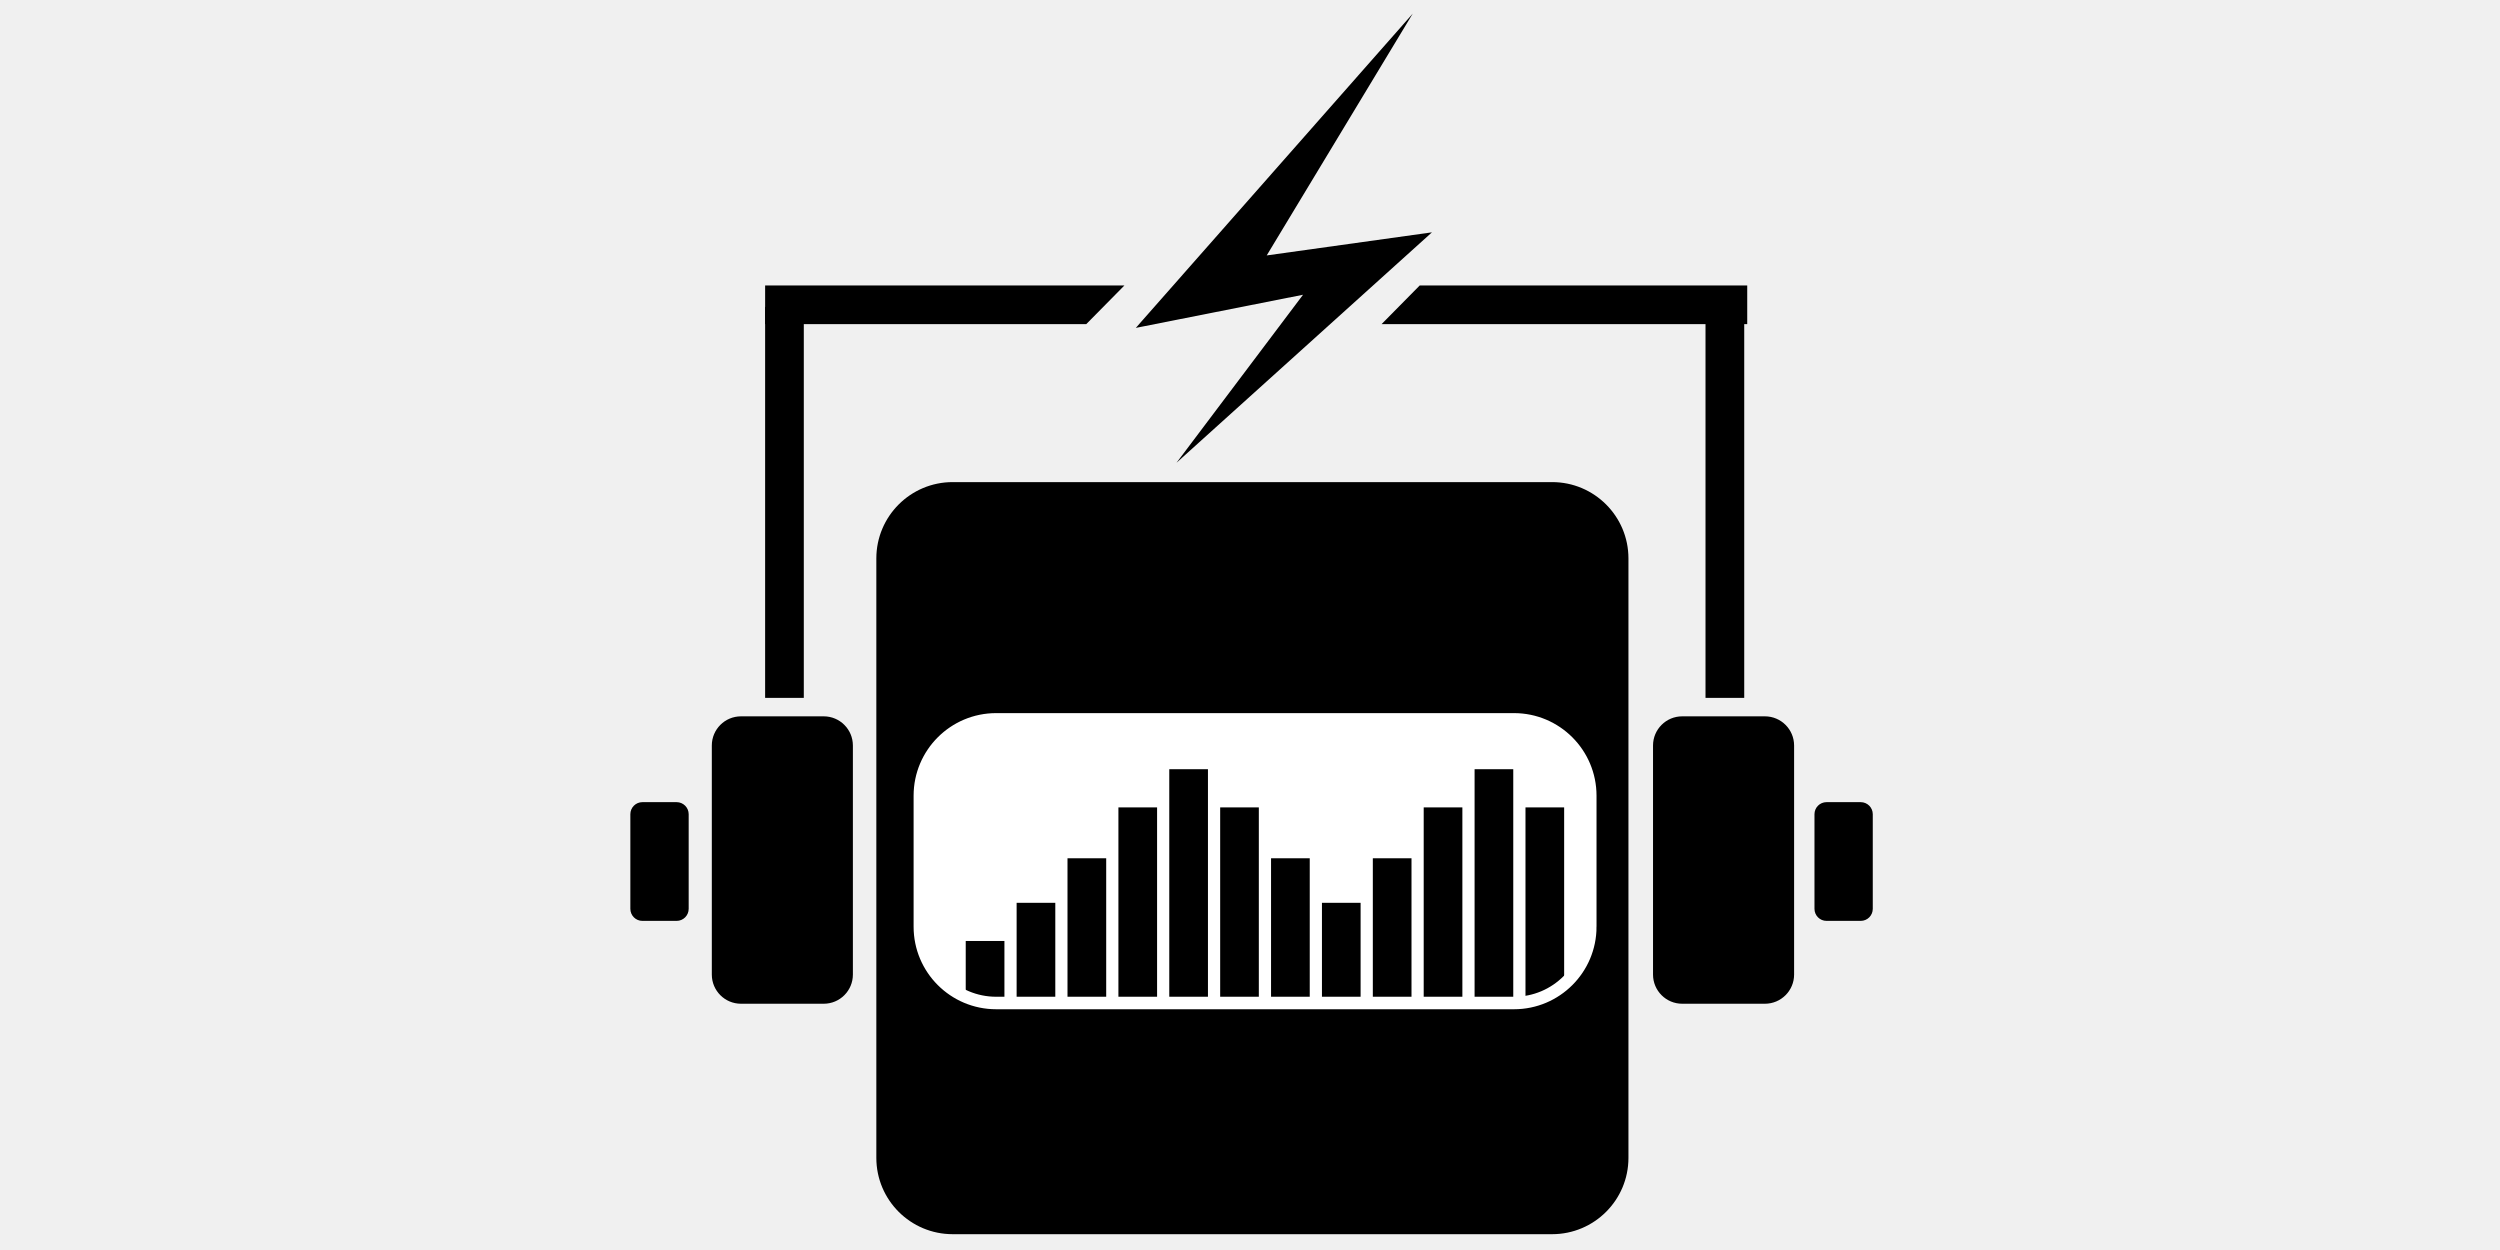
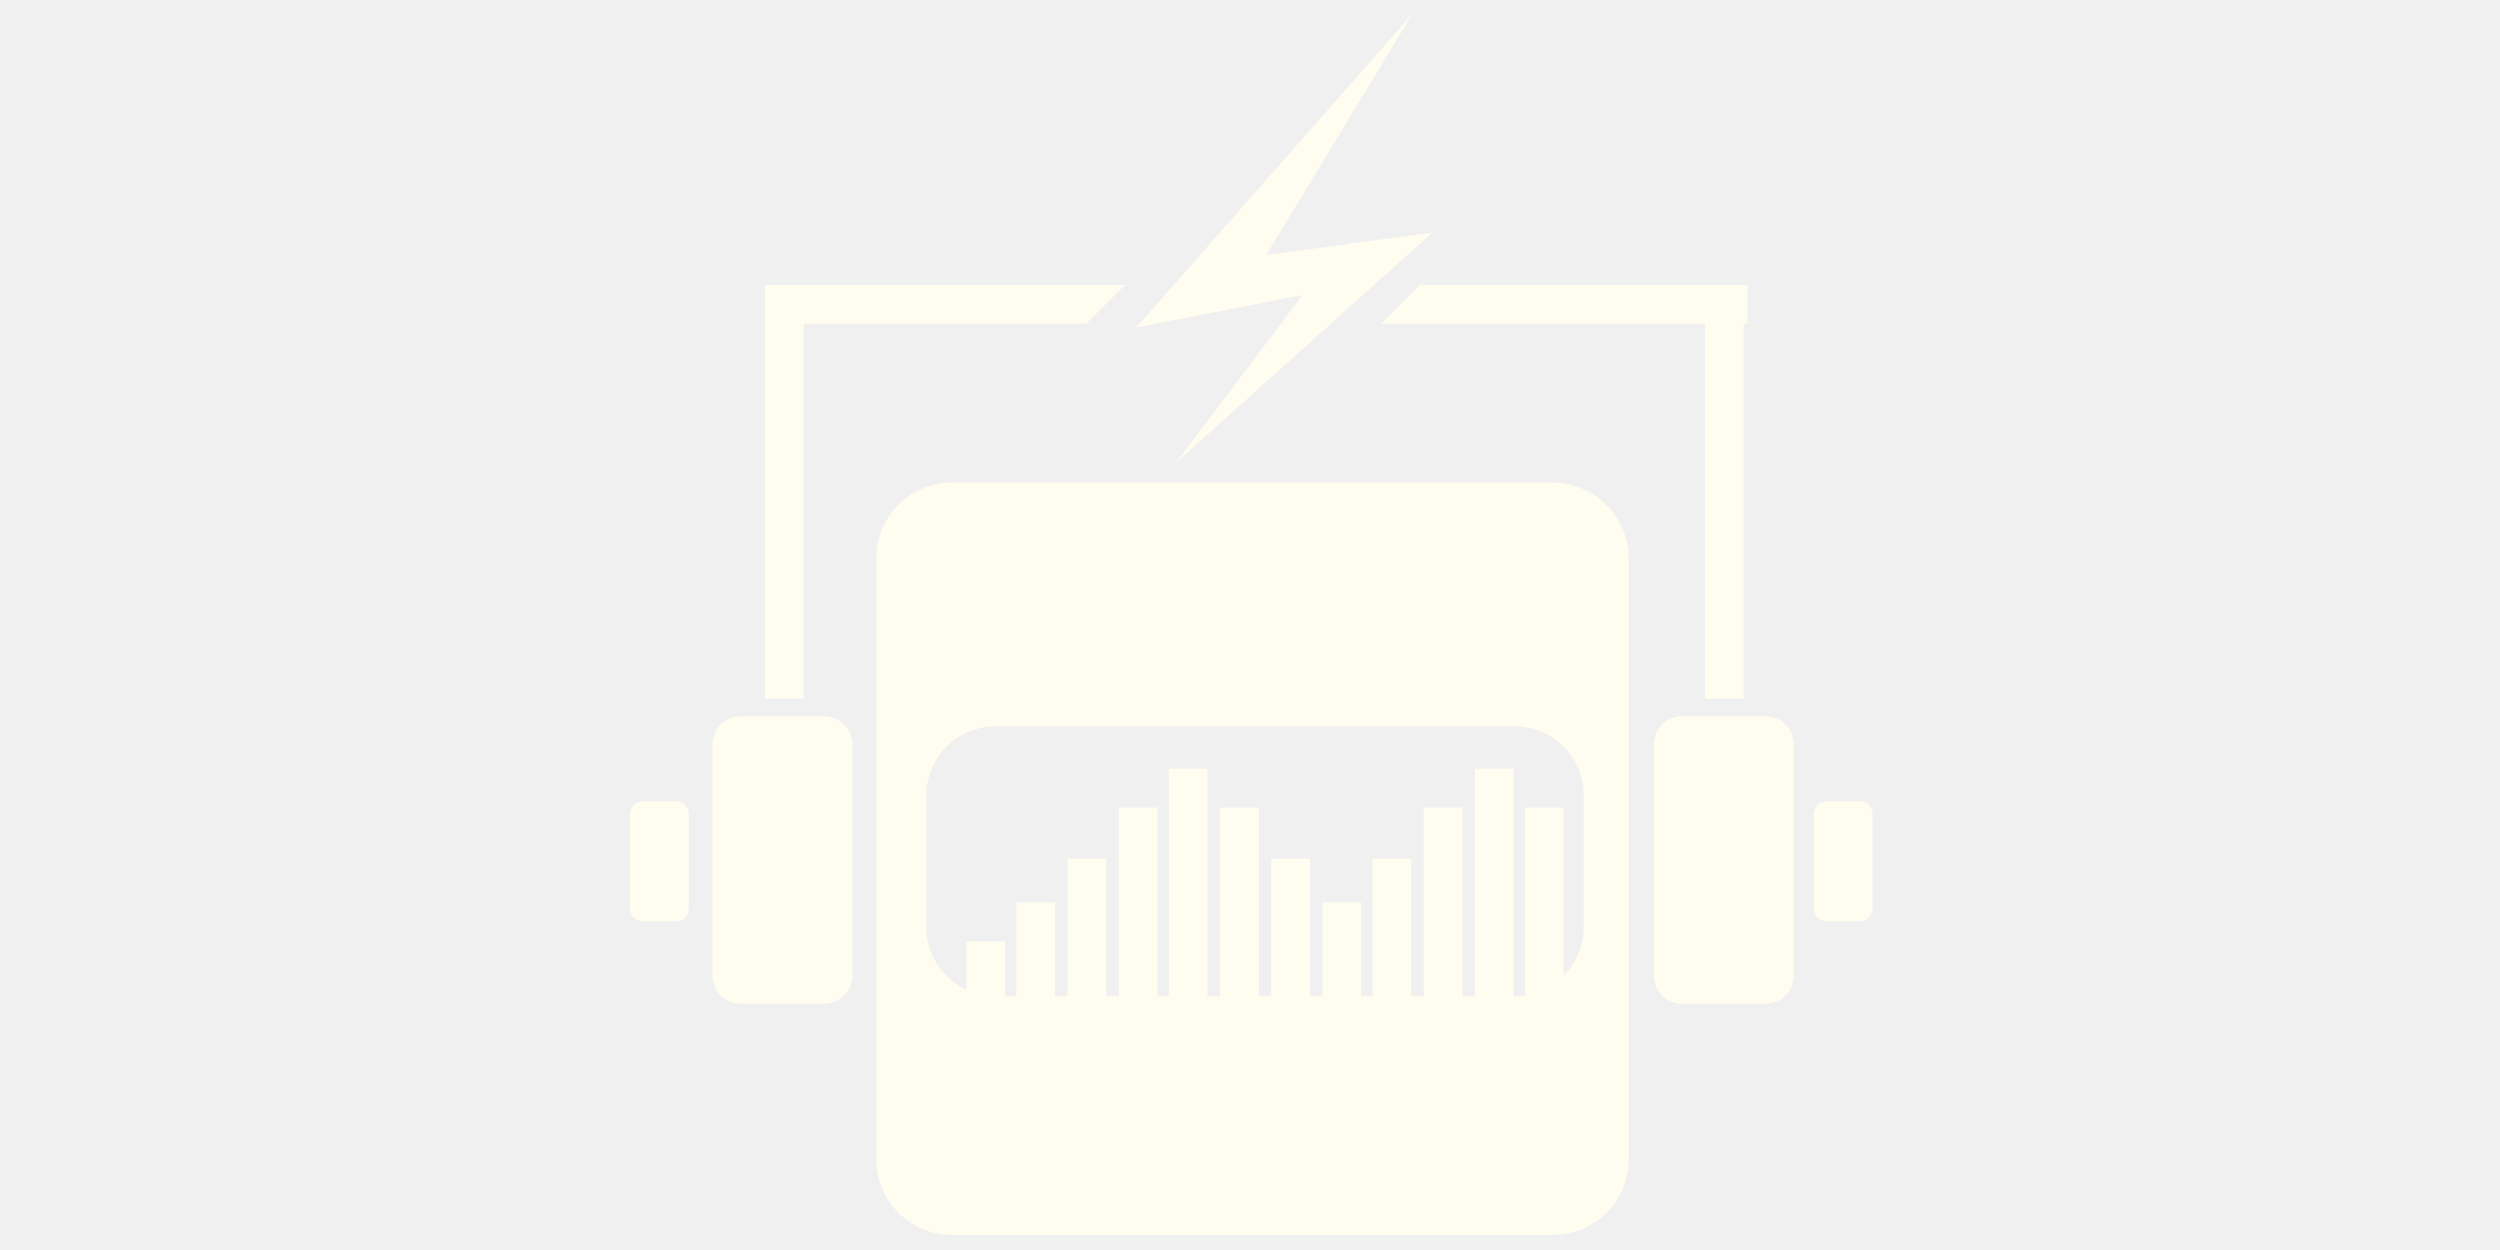
- <svg xmlns="http://www.w3.org/2000/svg" version="1.1" id="Layer_1" x="0px" y="0px" width="200px" height="100px" viewBox="0 0 200 100" enable-background="new 0 0 200 100" xml:space="preserve">
-   <path d="M130.276,92.629c0,3.373-2.734,6.106-6.106,6.106H76.214c-3.373,0-6.107-2.733-6.107-6.106V44.675  c0-3.373,2.734-6.107,6.107-6.107h47.956c3.372,0,6.106,2.734,6.106,6.107V92.629z" />
-   <path fill="#FFFFFF" d="M127.223,74.136c0,3.373-2.732,6.104-6.105,6.104H79.694c-3.373,0-6.106-2.731-6.106-6.104V63.656  c0-3.373,2.733-6.107,6.106-6.107h41.423c3.373,0,6.105,2.734,6.105,6.107V74.136z" />
-   <path d="M143.528,77.965c0,1.289-1.046,2.334-2.334,2.334h-6.619c-1.288,0-2.333-1.045-2.333-2.334V59.641  c0-1.289,1.045-2.334,2.333-2.334h6.619c1.288,0,2.334,1.045,2.334,2.334V77.965z" />
-   <path d="M149.822,72.706c0,0.534-0.432,0.965-0.965,0.965h-2.734c-0.533,0-0.965-0.431-0.965-0.965v-7.57  c0-0.532,0.432-0.964,0.965-0.964h2.734c0.533,0,0.965,0.432,0.965,0.964V72.706z" />
-   <path d="M55.094,72.706c0,0.534-0.433,0.965-0.964,0.965h-2.738c-0.531,0-0.964-0.431-0.964-0.965v-7.57  c0-0.532,0.433-0.964,0.964-0.964h2.738c0.531,0,0.964,0.432,0.964,0.964V72.706z" />
-   <path d="M68.231,77.965c0,1.289-1.044,2.334-2.333,2.334h-6.62c-1.289,0-2.333-1.045-2.333-2.334V59.641  c0-1.289,1.044-2.334,2.333-2.334h6.62c1.289,0,2.333,1.045,2.333,2.334V77.965z" />
-   <path display="none" fill="#FFFFFF" d="M127.223,74.136c0,3.373-2.732,6.104-6.105,6.104H79.694c-3.373,0-6.106-2.731-6.106-6.104  V63.656c0-3.373,2.733-6.107,6.106-6.107h41.423c3.373,0,6.105,2.734,6.105,6.107V74.136z" />
-   <rect x="81.33" y="72.225" width="3.094" height="22.693" />
-   <rect x="77.258" y="75.278" width="3.096" height="22.691" />
-   <rect x="105.756" y="72.225" width="3.092" height="22.693" />
-   <rect x="85.4" y="68.662" width="3.096" height="22.689" />
-   <rect x="101.684" y="68.662" width="3.095" height="22.689" />
-   <rect x="109.826" y="68.662" width="3.094" height="22.689" />
-   <rect x="89.473" y="64.592" width="3.094" height="22.691" />
-   <rect x="97.614" y="64.592" width="3.092" height="22.691" />
-   <rect x="122.039" y="64.592" width="3.093" height="22.691" />
-   <rect x="113.896" y="64.592" width="3.094" height="22.691" />
-   <rect x="93.542" y="61.537" width="3.094" height="22.693" />
-   <rect x="117.967" y="61.537" width="3.094" height="22.693" />
-   <path fill="none" stroke="#FFFFFF" stroke-miterlimit="10" d="M127.223,74.136c0,3.373-2.732,6.104-6.105,6.104H79.694  c-3.373,0-6.106-2.731-6.106-6.104V63.656c0-3.373,2.733-6.107,6.106-6.107h41.423c3.373,0,6.105,2.734,6.105,6.107V74.136z" />
-   <rect x="61.21" y="24.555" width="3.094" height="31.275" />
-   <polygon points="61.21,25.931 61.21,22.837 89.953,22.837 86.9,25.931 " />
-   <polygon points="110.524,25.931 113.578,22.837 139.778,22.837 139.778,25.931 " />
-   <rect x="136.441" y="24.555" width="3.097" height="31.275" />
-   <polygon points="113.02,1.088 90.865,26.231 104.243,23.58 94.121,37.02 114.556,18.587 101.337,20.434 " />
+ <svg xmlns="http://www.w3.org/2000/svg" version="1.1" id="Layer_1" x="0px" y="0px" viewBox="0 0 200 100" style="enable-background:new 0 0 200 100;" xml:space="preserve">
+   <style type="text/css">
+ 	.st0{fill:#FFFCF0;}
+ 	.st1{display:none;fill:#FFFFFF;}
+ 	.st2{fill:none;stroke:#FFFCF0;stroke-miterlimit:10;}
+ </style>
+   <path class="st0" d="M124.2,38.6h-48c-3.4,0-6.1,2.7-6.1,6.1v48c0,3.4,2.7,6.1,6.1,6.1h48c3.4,0,6.1-2.7,6.1-6.1v-48  C130.3,41.3,127.5,38.6,124.2,38.6z M121.1,80.2H79.7c-3.4,0-6.1-2.7-6.1-6.1V63.7c0-3.4,2.7-6.1,6.1-6.1h41.4  c3.4,0,6.1,2.7,6.1,6.1v10.5h0C127.2,77.5,124.5,80.2,121.1,80.2z" />
+   <path class="st0" d="M143.5,78c0,1.3-1,2.3-2.3,2.3h-6.6c-1.3,0-2.3-1-2.3-2.3V59.6c0-1.3,1-2.3,2.3-2.3h6.6c1.3,0,2.3,1,2.3,2.3V78  z" />
+   <path class="st0" d="M149.8,72.7c0,0.5-0.4,1-1,1h-2.7c-0.5,0-1-0.4-1-1v-7.6c0-0.5,0.4-1,1-1h2.7c0.5,0,1,0.4,1,1V72.7z" />
+   <path class="st0" d="M55.1,72.7c0,0.5-0.4,1-1,1h-2.7c-0.5,0-1-0.4-1-1v-7.6c0-0.5,0.4-1,1-1h2.7c0.5,0,1,0.4,1,1V72.7z" />
+   <path class="st0" d="M68.2,78c0,1.3-1,2.3-2.3,2.3h-6.6c-1.3,0-2.3-1-2.3-2.3V59.6c0-1.3,1-2.3,2.3-2.3h6.6c1.3,0,2.3,1,2.3,2.3V78z  " />
+   <path class="st1" d="M127.2,74.1c0,3.4-2.7,6.1-6.1,6.1H79.7c-3.4,0-6.1-2.7-6.1-6.1V63.7c0-3.4,2.7-6.1,6.1-6.1h41.4  c3.4,0,6.1,2.7,6.1,6.1L127.2,74.1L127.2,74.1z" />
+   <rect x="81.3" y="72.2" class="st0" width="3.1" height="22.7" />
+   <rect x="77.3" y="75.3" class="st0" width="3.1" height="22.7" />
+   <rect x="105.8" y="72.2" class="st0" width="3.1" height="22.7" />
+   <rect x="85.4" y="68.7" class="st0" width="3.1" height="22.7" />
+   <rect x="101.7" y="68.7" class="st0" width="3.1" height="22.7" />
+   <rect x="109.8" y="68.7" class="st0" width="3.1" height="22.7" />
+   <rect x="89.5" y="64.6" class="st0" width="3.1" height="22.7" />
+   <rect x="97.6" y="64.6" class="st0" width="3.1" height="22.7" />
+   <rect x="122" y="64.6" class="st0" width="3.1" height="22.7" />
+   <rect x="113.9" y="64.6" class="st0" width="3.1" height="22.7" />
+   <rect x="93.5" y="61.5" class="st0" width="3.1" height="22.7" />
+   <rect x="118" y="61.5" class="st0" width="3.1" height="22.7" />
+   <path class="st2" d="M127.2,74.1c0,3.4-2.7,6.1-6.1,6.1H79.7c-3.4,0-6.1-2.7-6.1-6.1V63.7c0-3.4,2.7-6.1,6.1-6.1h41.4  c3.4,0,6.1,2.7,6.1,6.1L127.2,74.1L127.2,74.1z" />
+   <rect x="61.2" y="24.6" class="st0" width="3.1" height="31.3" />
+   <polygon class="st0" points="61.2,25.9 61.2,22.8 90,22.8 86.9,25.9 " />
+   <polygon class="st0" points="110.5,25.9 113.6,22.8 139.8,22.8 139.8,25.9 " />
+   <rect x="136.4" y="24.6" class="st0" width="3.1" height="31.3" />
+   <polygon class="st0" points="113,1.1 90.9,26.2 104.2,23.6 94.1,37 114.6,18.6 101.3,20.4 " />
</svg>
